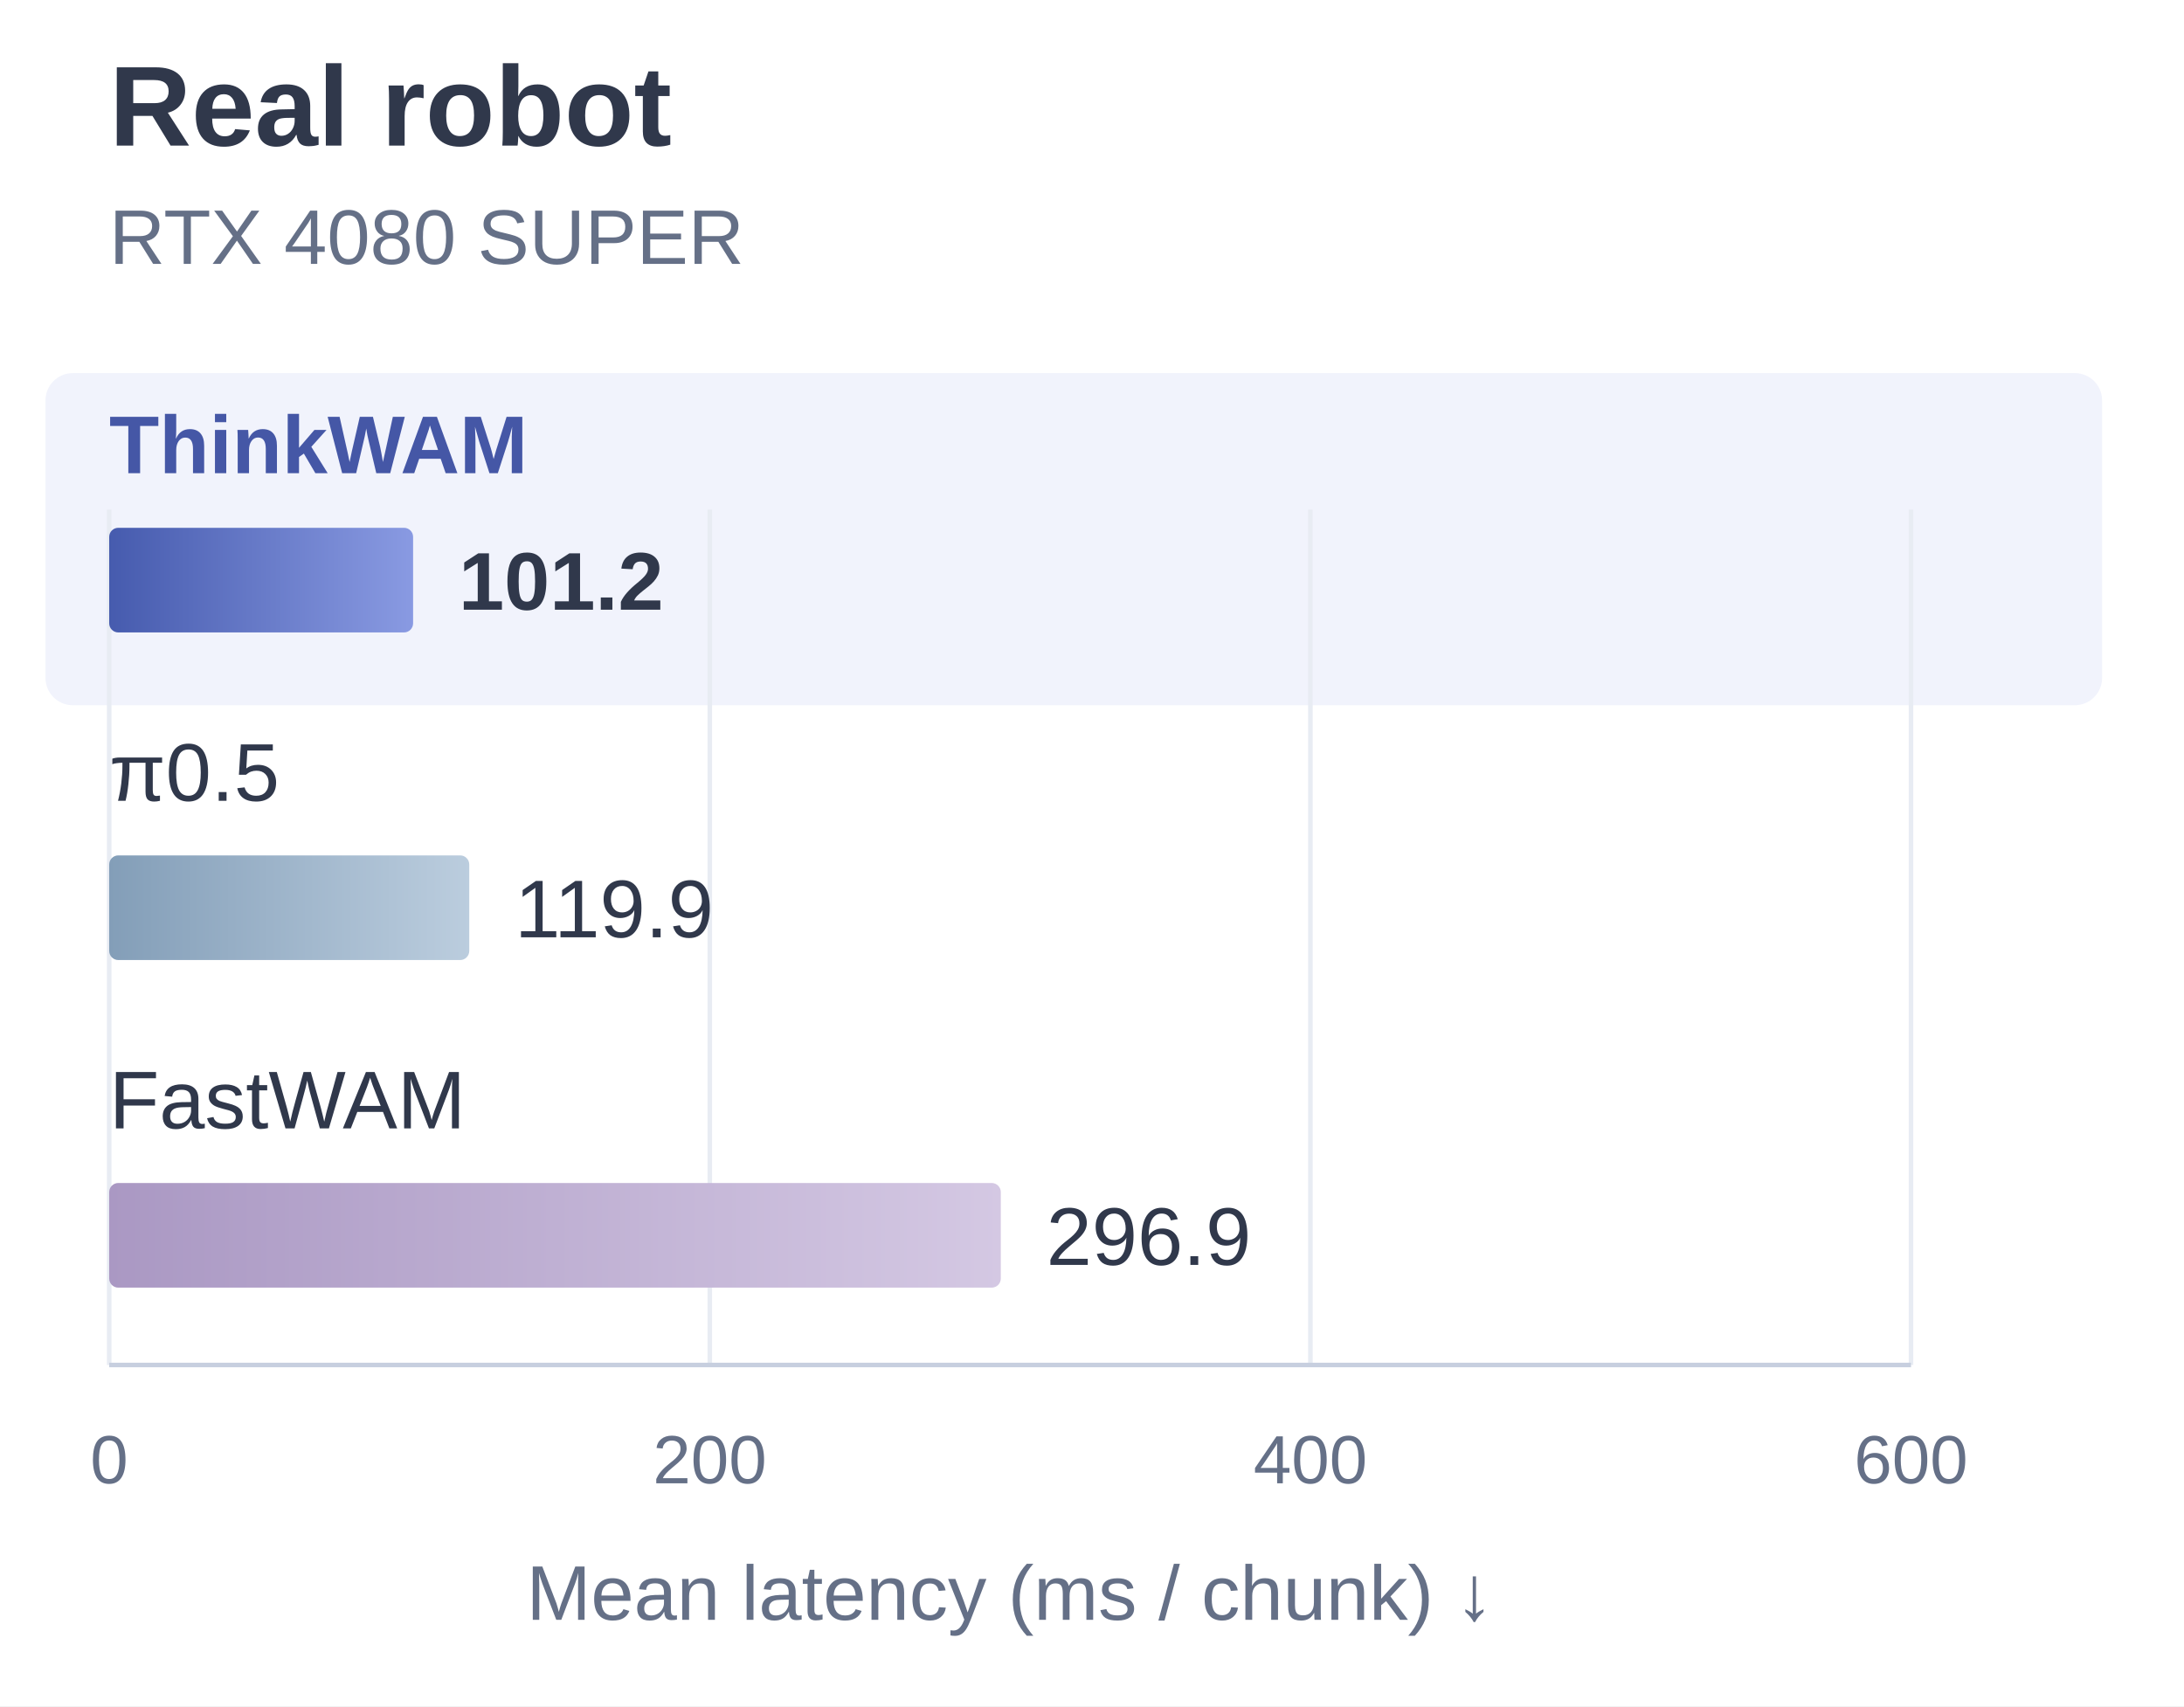
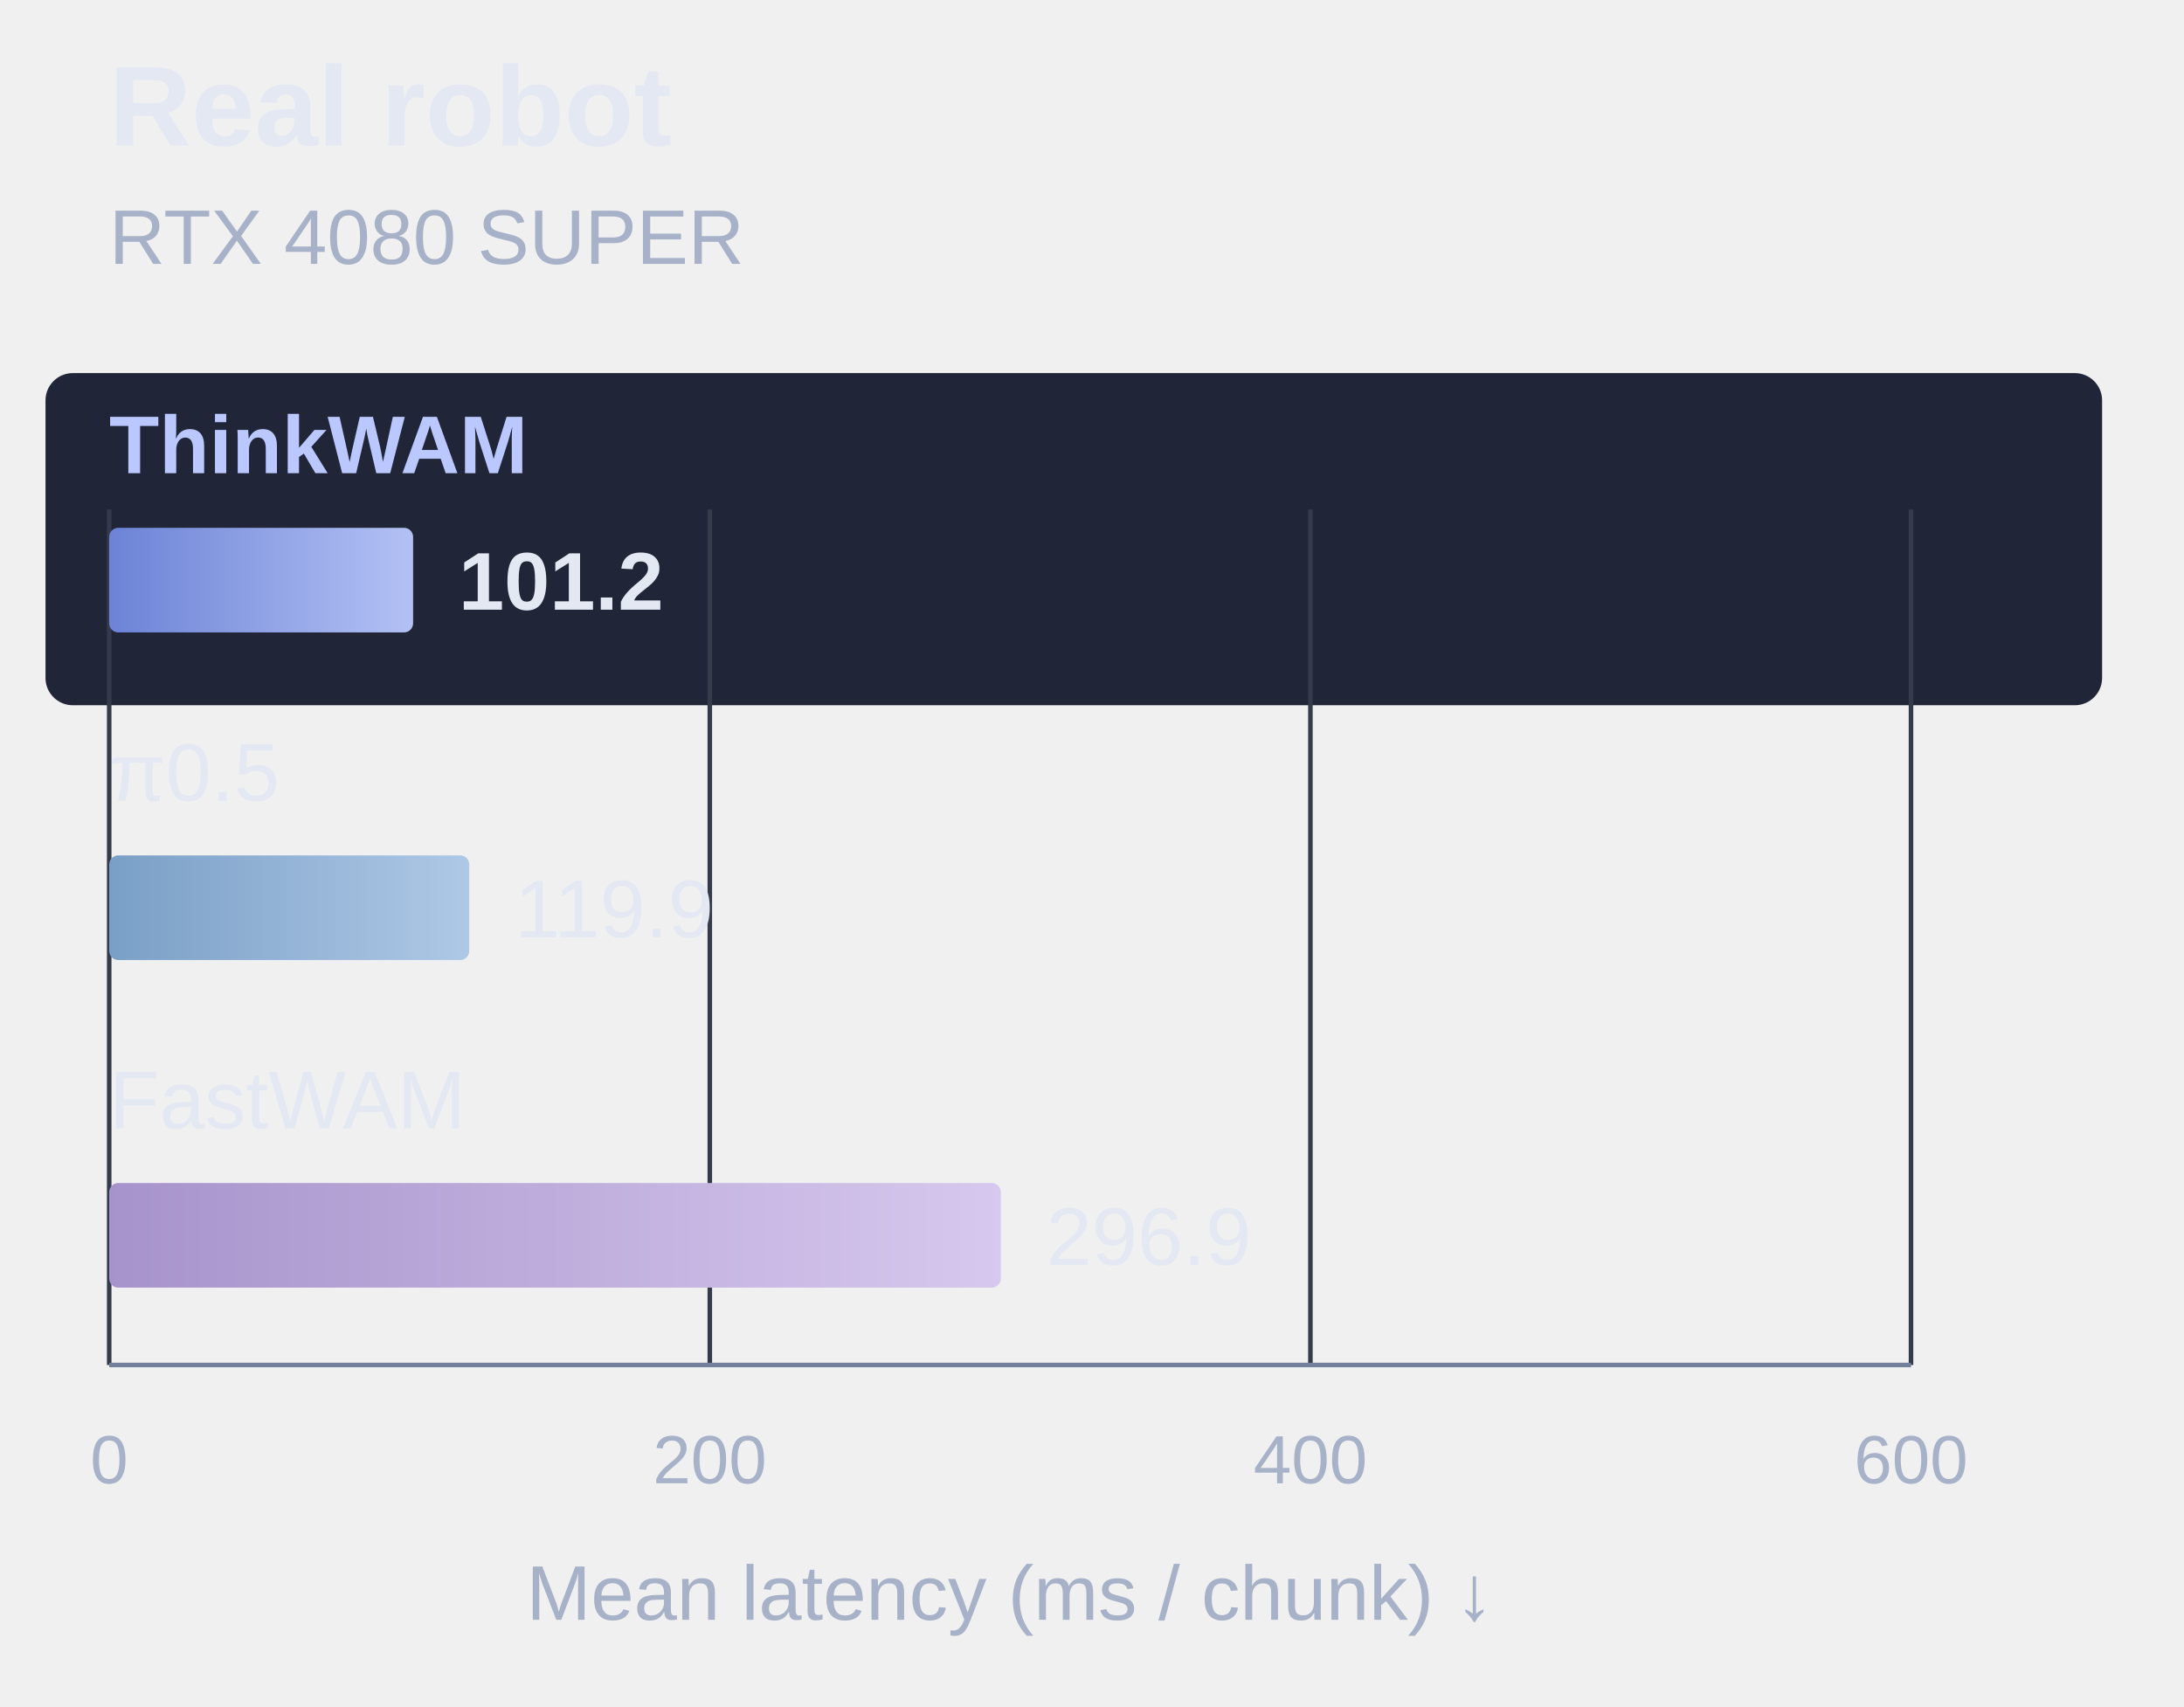
<svg xmlns="http://www.w3.org/2000/svg" width="480" height="375" viewBox="0 0 480 375" role="img" aria-labelledby="chart-title chart-desc">
  <defs>
    <linearGradient id="bar-ours" x1="0" y1="0" x2="1" y2="0">
-       <stop offset="0" stop-color="#465BAE" />
-       <stop offset="1" stop-color="#899AE2" />
+       <stop offset="0" stop-color="#6C83D6" />
+       <stop offset="1" stop-color="#B3C1F4" />
    </linearGradient>
    <linearGradient id="bar-pi" x1="0" y1="0" x2="1" y2="0">
-       <stop offset="0" stop-color="#839EB8" />
-       <stop offset="1" stop-color="#BBCDDE" />
+       <stop offset="0" stop-color="#7A9FC6" />
+       <stop offset="1" stop-color="#AEC8E6" />
    </linearGradient>
    <linearGradient id="bar-fast" x1="0" y1="0" x2="1" y2="0">
-       <stop offset="0" stop-color="#AA98C3" />
-       <stop offset="1" stop-color="#D4C8E3" />
+       <stop offset="0" stop-color="#A793CB" />
+       <stop offset="1" stop-color="#D6C8EE" />
    </linearGradient>
  </defs>
  <style>text{font-family:Arial,Helvetica,sans-serif;font-variant-numeric:tabular-nums}</style>
-   <rect width="480" height="375" fill="#FFFFFF" />
-   <text x="24" y="32" font-size="25" font-weight="650" fill="#30384B" text-anchor="start">Real robot</text>
-   <text x="24" y="58" font-size="17" font-weight="400" fill="#657087" text-anchor="start">RTX 4080 SUPER</text>
-   <rect x="10" y="82" width="452" height="73" rx="6" fill="#F1F3FC" />
-   <line x1="24" y1="112" x2="24" y2="300" stroke="#E8ECF3" stroke-width="1" />
-   <text x="24" y="326" font-size="15" font-weight="400" fill="#657087" text-anchor="middle">0</text>
-   <line x1="156" y1="112" x2="156" y2="300" stroke="#E8ECF3" stroke-width="1" />
-   <text x="156" y="326" font-size="15" font-weight="400" fill="#657087" text-anchor="middle">200</text>
-   <line x1="288" y1="112" x2="288" y2="300" stroke="#E8ECF3" stroke-width="1" />
-   <text x="288" y="326" font-size="15" font-weight="400" fill="#657087" text-anchor="middle">400</text>
-   <line x1="420" y1="112" x2="420" y2="300" stroke="#E8ECF3" stroke-width="1" />
-   <text x="420" y="326" font-size="15" font-weight="400" fill="#657087" text-anchor="middle">600</text>
-   <text x="24" y="104" font-size="18" font-weight="650" fill="#4557A6" text-anchor="start">ThinkWAM</text>
+   <rect width="480" height="375" fill="none" />
+   <text x="24" y="32" font-size="25" font-weight="650" fill="#E3E8F3" text-anchor="start">Real robot</text>
+   <text x="24" y="58" font-size="17" font-weight="400" fill="#A7B2C9" text-anchor="start">RTX 4080 SUPER</text>
+   <rect x="10" y="82" width="452" height="73" rx="6" fill="#202637" />
+   <line x1="24" y1="112" x2="24" y2="300" stroke="#343B4B" stroke-width="1" />
+   <text x="24" y="326" font-size="15" font-weight="400" fill="#A7B2C9" text-anchor="middle">0</text>
+   <line x1="156" y1="112" x2="156" y2="300" stroke="#343B4B" stroke-width="1" />
+   <text x="156" y="326" font-size="15" font-weight="400" fill="#A7B2C9" text-anchor="middle">200</text>
+   <line x1="288" y1="112" x2="288" y2="300" stroke="#343B4B" stroke-width="1" />
+   <text x="288" y="326" font-size="15" font-weight="400" fill="#A7B2C9" text-anchor="middle">400</text>
+   <line x1="420" y1="112" x2="420" y2="300" stroke="#343B4B" stroke-width="1" />
+   <text x="420" y="326" font-size="15" font-weight="400" fill="#A7B2C9" text-anchor="middle">600</text>
+   <text x="24" y="104" font-size="18" font-weight="650" fill="#BBC8FF" text-anchor="start">ThinkWAM</text>
  <rect data-method="ThinkWAM" data-value="101.2" x="24" y="116" width="66.792" height="23" rx="2" fill="url(#bar-ours)" />
-   <text x="100.792" y="134" font-size="18" font-weight="650" fill="#30384B" text-anchor="start">101.2</text>
-   <text x="24" y="176" font-size="18" font-weight="400" fill="#30384B" text-anchor="start">π0.5</text>
+   <text x="100.792" y="134" font-size="18" font-weight="650" fill="#E3E8F3" text-anchor="start">101.2</text>
+   <text x="24" y="176" font-size="18" font-weight="400" fill="#E3E8F3" text-anchor="start">π0.5</text>
  <rect data-method="π0.5" data-value="119.9" x="24" y="188" width="79.134" height="23" rx="2" fill="url(#bar-pi)" />
-   <text x="113.134" y="206" font-size="18" font-weight="400" fill="#30384B" text-anchor="start">119.9</text>
-   <text x="24" y="248" font-size="18" font-weight="400" fill="#30384B" text-anchor="start">FastWAM</text>
+   <text x="113.134" y="206" font-size="18" font-weight="400" fill="#E3E8F3" text-anchor="start">119.9</text>
+   <text x="24" y="248" font-size="18" font-weight="400" fill="#E3E8F3" text-anchor="start">FastWAM</text>
  <rect data-method="FastWAM" data-value="296.9" x="24" y="260" width="195.954" height="23" rx="2" fill="url(#bar-fast)" />
-   <text x="229.954" y="278" font-size="18" font-weight="400" fill="#30384B" text-anchor="start">296.9</text>
-   <line x1="24" y1="300" x2="420" y2="300" stroke="#C7CFDF" stroke-width="1" />
-   <text x="222" y="356" font-size="17" font-weight="400" fill="#657087" text-anchor="middle">Mean latency (ms / chunk) ↓</text>
+   <text x="229.954" y="278" font-size="18" font-weight="400" fill="#E3E8F3" text-anchor="start">296.9</text>
+   <line x1="24" y1="300" x2="420" y2="300" stroke="#72809B" stroke-width="1" />
+   <text x="222" y="356" font-size="17" font-weight="400" fill="#A7B2C9" text-anchor="middle">Mean latency (ms / chunk) ↓</text>
</svg>
